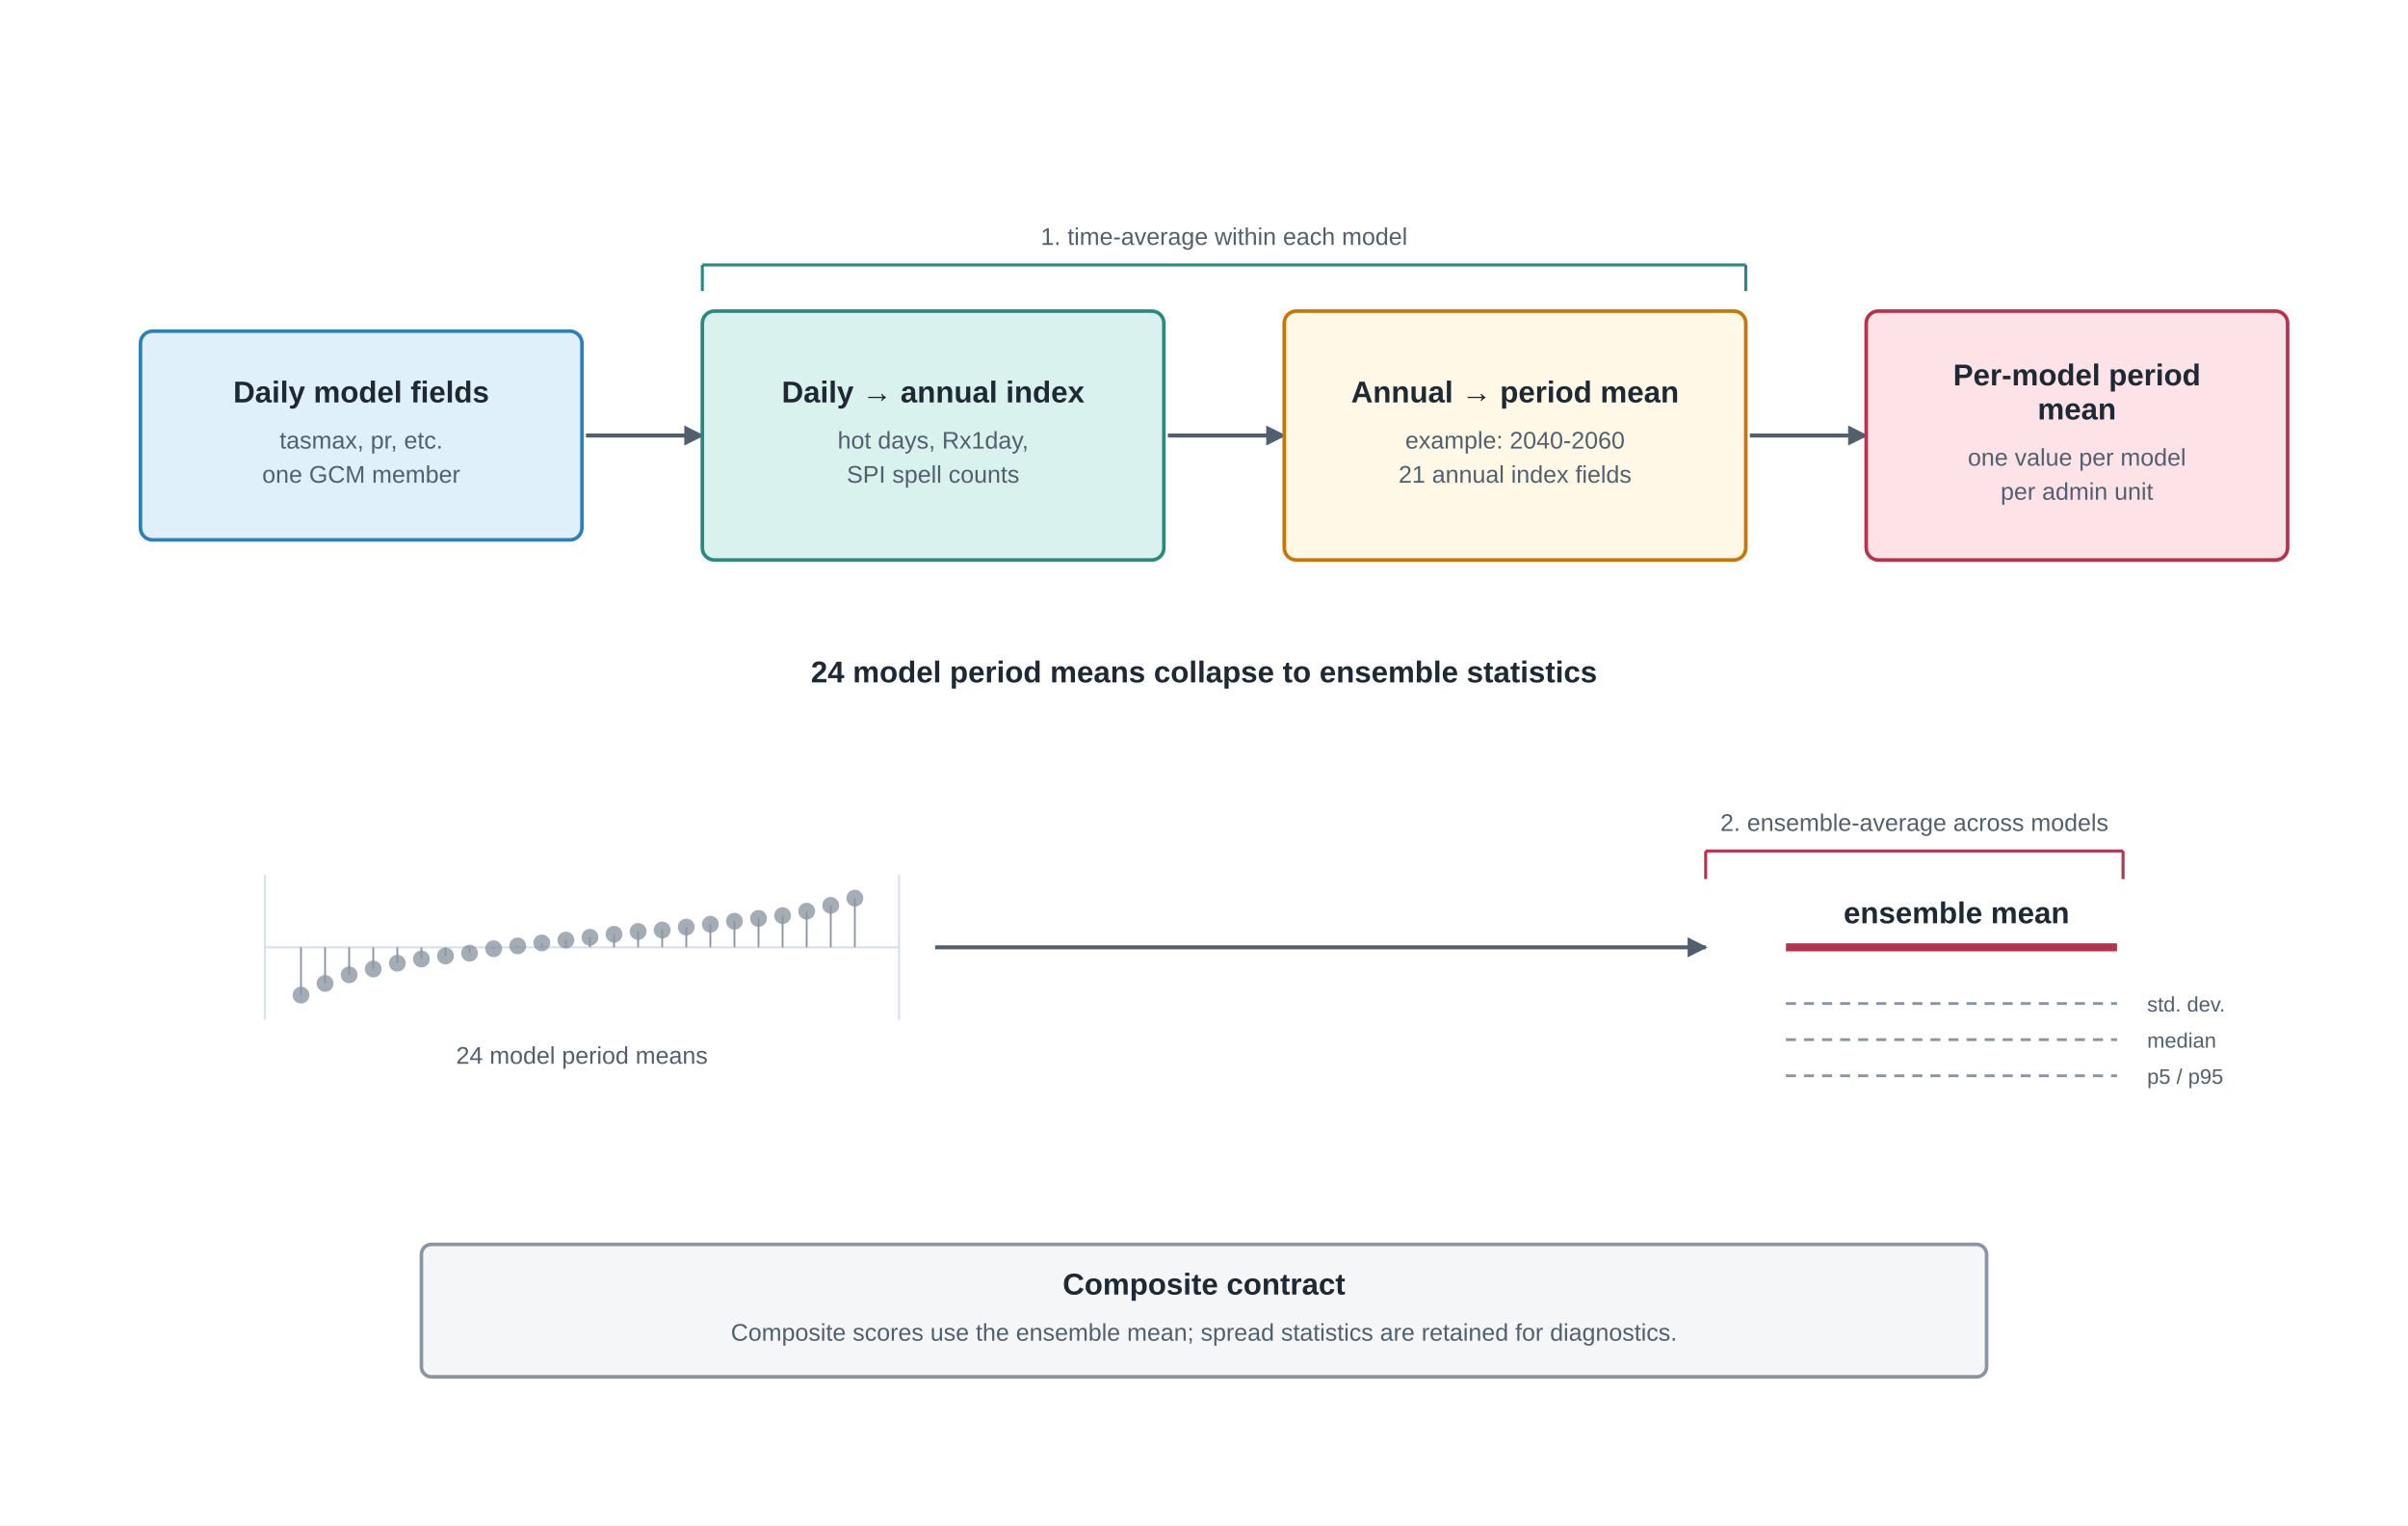
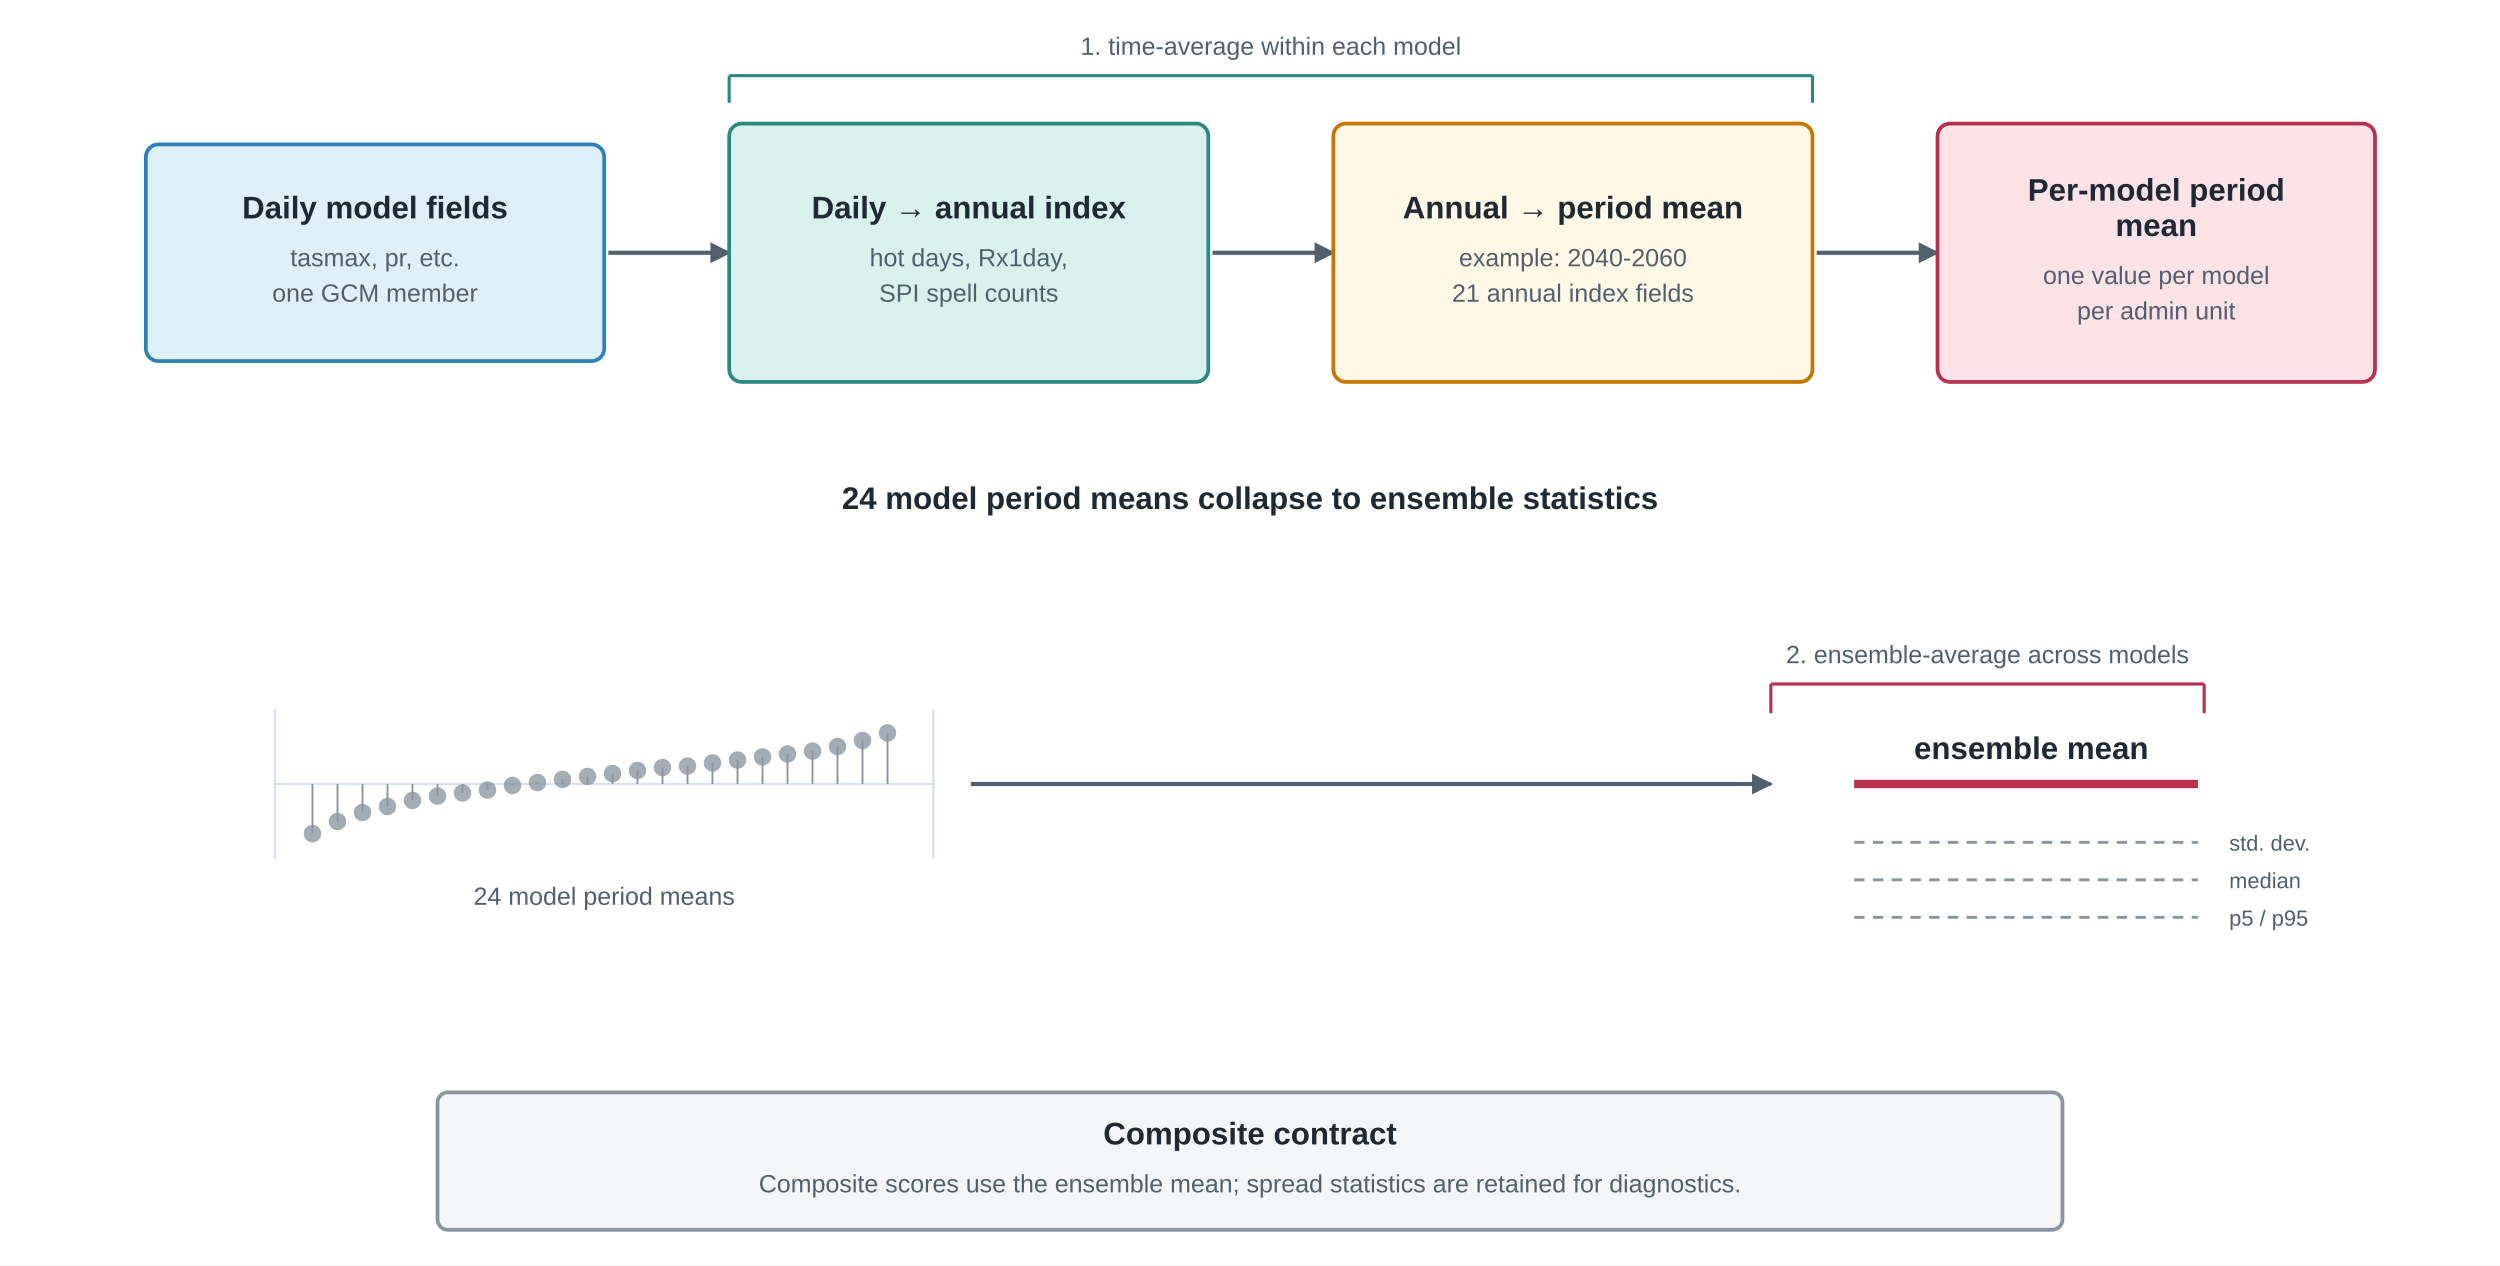
- <svg xmlns="http://www.w3.org/2000/svg" width="1200" height="760" viewBox="0 0 1200 760" role="img" aria-labelledby="title desc">
+ <svg xmlns="http://www.w3.org/2000/svg" width="1200" height="607.22" viewBox="0 95.68 1200 607.22" role="img" aria-labelledby="title desc">
  <style>
text { font-family: Arial, Helvetica, sans-serif; fill: #1f2933; }
.title { font-size: 26px; font-weight: 700; }
.subtitle { font-size: 15px; fill: #52606d; }
.label { font-size: 15px; font-weight: 700; }
.small { font-size: 12px; fill: #52606d; }
.tiny { font-size: 10.5px; fill: #52606d; }
.note { font-size: 12px; fill: #3e4c59; font-style: italic; }
.axis { stroke: #52606d; stroke-width: 1.2; }
.gridline { stroke: #d9e2ec; stroke-width: 1; }
.arrow { stroke: #52606d; stroke-width: 2.0; fill: none; marker-end: url(#arrow); }
</style>
  <defs>
    <marker id="arrow" viewBox="0 0 12 12" refX="10" refY="6" markerWidth="12" markerHeight="12" markerUnits="userSpaceOnUse" orient="auto-start-reverse">
      <path d="M 1 1 L 11 6 L 1 11 z" fill="#52606d" />
    </marker>
  </defs>
-   <rect width="1200" height="760" fill="white" />
+   <rect x="0" y="95.68" width="1200" height="607.22" fill="white" data-bg="canvas" />
  <rect x="70" y="165" width="220" height="104" rx="6" fill="#dff0fb" stroke="#2f80b7" stroke-width="1.8" class="flow-box" />
  <text x="180.0" y="200.5" class="label" text-anchor="middle" data-box="70,165,220,104">Daily model fields</text>
  <text x="180.0" y="223.5" class="small" text-anchor="middle" data-box="70,165,220,104">tasmax, pr, etc.</text>
  <text x="180.0" y="240.5" class="small" text-anchor="middle" data-box="70,165,220,104">one GCM member</text>
  <path class="arrow" d="M 292.0 217.0 L 350.0 217.0" />
  <rect x="350" y="155" width="230" height="124" rx="6" fill="#d9f2ee" stroke="#2b8a7e" stroke-width="1.8" class="flow-box" />
  <text x="465.0" y="200.5" class="label" text-anchor="middle" data-box="350,155,230,124">Daily → annual index</text>
  <text x="465.0" y="223.5" class="small" text-anchor="middle" data-box="350,155,230,124">hot days, Rx1day,</text>
  <text x="465.0" y="240.5" class="small" text-anchor="middle" data-box="350,155,230,124">SPI spell counts</text>
  <path class="arrow" d="M 582.0 217.0 L 640.0 217.0" />
  <rect x="640" y="155" width="230" height="124" rx="6" fill="#fff8e6" stroke="#c77700" stroke-width="1.8" class="flow-box" />
  <text x="755.0" y="200.5" class="label" text-anchor="middle" data-box="640,155,230,124">Annual → period mean</text>
  <text x="755.0" y="223.5" class="small" text-anchor="middle" data-box="640,155,230,124">example: 2040-2060</text>
  <text x="755.0" y="240.5" class="small" text-anchor="middle" data-box="640,155,230,124">21 annual index fields</text>
  <path class="arrow" d="M 872.0 217.0 L 930.0 217.0" />
  <rect x="930" y="155" width="210" height="124" rx="6" fill="#fde2e7" stroke="#b8324f" stroke-width="1.8" class="flow-box" />
  <text x="1035.0" y="192.0" class="label" text-anchor="middle" data-box="930,155,210,124">Per-model period</text>
  <text x="1035.0" y="209.0" class="label" text-anchor="middle" data-box="930,155,210,124">mean</text>
  <text x="1035.0" y="232.0" class="small" text-anchor="middle" data-box="930,155,210,124">one value per model</text>
  <text x="1035.0" y="249.0" class="small" text-anchor="middle" data-box="930,155,210,124">per admin unit</text>
  <line x1="350" y1="132" x2="870" y2="132" stroke="#2b8a7e" stroke-width="1.5" />
  <line x1="350" y1="132" x2="350" y2="145" stroke="#2b8a7e" stroke-width="1.5" />
  <line x1="870" y1="132" x2="870" y2="145" stroke="#2b8a7e" stroke-width="1.5" />
  <text x="610.0" y="122.0" class="small" text-anchor="middle">1. time-average within each model</text>
  <text x="600.0" y="340.0" class="label" text-anchor="middle">24 model period means collapse to ensemble statistics</text>
  <line x1="132" y1="472" x2="448" y2="472" stroke="#d9e2ec" stroke-width="1.1" />
  <line x1="132" y1="436" x2="132" y2="508" stroke="#d9e2ec" stroke-width="1.1" />
  <line x1="448" y1="436" x2="448" y2="508" stroke="#d9e2ec" stroke-width="1.1" />
  <text x="290.0" y="530.0" class="small" text-anchor="middle">24 model period means</text>
  <line x1="150" y1="472" x2="150" y2="495.76" stroke="#8b95a1" stroke-width="0.9" />
  <circle cx="150" cy="495.8" r="4.2" fill="#8b95a1" fill-opacity="0.78" />
  <line x1="162" y1="472" x2="162" y2="490.0" stroke="#8b95a1" stroke-width="0.9" />
  <circle cx="162" cy="490.0" r="4.2" fill="#8b95a1" fill-opacity="0.78" />
  <line x1="174" y1="472" x2="174" y2="485.68" stroke="#8b95a1" stroke-width="0.9" />
  <circle cx="174" cy="485.7" r="4.2" fill="#8b95a1" fill-opacity="0.78" />
  <line x1="186" y1="472" x2="186" y2="482.8" stroke="#8b95a1" stroke-width="0.9" />
  <circle cx="186" cy="482.8" r="4.2" fill="#8b95a1" fill-opacity="0.78" />
  <line x1="198" y1="472" x2="198" y2="479.92" stroke="#8b95a1" stroke-width="0.9" />
  <circle cx="198" cy="479.9" r="4.2" fill="#8b95a1" fill-opacity="0.78" />
  <line x1="210" y1="472" x2="210" y2="477.76" stroke="#8b95a1" stroke-width="0.9" />
  <circle cx="210" cy="477.8" r="4.2" fill="#8b95a1" fill-opacity="0.78" />
  <line x1="222" y1="472" x2="222" y2="476.32" stroke="#8b95a1" stroke-width="0.9" />
  <circle cx="222" cy="476.3" r="4.2" fill="#8b95a1" fill-opacity="0.78" />
  <line x1="234" y1="472" x2="234" y2="474.88" stroke="#8b95a1" stroke-width="0.9" />
  <circle cx="234" cy="474.9" r="4.2" fill="#8b95a1" fill-opacity="0.78" />
  <line x1="246" y1="472" x2="246" y2="472.72" stroke="#8b95a1" stroke-width="0.9" />
  <circle cx="246" cy="472.7" r="4.2" fill="#8b95a1" fill-opacity="0.78" />
  <line x1="258" y1="472" x2="258" y2="471.28" stroke="#8b95a1" stroke-width="0.9" />
  <circle cx="258" cy="471.3" r="4.2" fill="#8b95a1" fill-opacity="0.78" />
  <line x1="270" y1="472" x2="270" y2="469.84" stroke="#8b95a1" stroke-width="0.9" />
  <circle cx="270" cy="469.8" r="4.2" fill="#8b95a1" fill-opacity="0.78" />
  <line x1="282" y1="472" x2="282" y2="468.4" stroke="#8b95a1" stroke-width="0.9" />
  <circle cx="282" cy="468.4" r="4.2" fill="#8b95a1" fill-opacity="0.78" />
  <line x1="294" y1="472" x2="294" y2="466.96" stroke="#8b95a1" stroke-width="0.9" />
  <circle cx="294" cy="467.0" r="4.2" fill="#8b95a1" fill-opacity="0.78" />
  <line x1="306" y1="472" x2="306" y2="465.52" stroke="#8b95a1" stroke-width="0.9" />
  <circle cx="306" cy="465.5" r="4.2" fill="#8b95a1" fill-opacity="0.78" />
  <line x1="318" y1="472" x2="318" y2="464.08" stroke="#8b95a1" stroke-width="0.9" />
  <circle cx="318" cy="464.1" r="4.2" fill="#8b95a1" fill-opacity="0.78" />
  <line x1="330" y1="472" x2="330" y2="463.36" stroke="#8b95a1" stroke-width="0.9" />
  <circle cx="330" cy="463.4" r="4.2" fill="#8b95a1" fill-opacity="0.78" />
  <line x1="342" y1="472" x2="342" y2="461.92" stroke="#8b95a1" stroke-width="0.9" />
  <circle cx="342" cy="461.9" r="4.2" fill="#8b95a1" fill-opacity="0.78" />
  <line x1="354" y1="472" x2="354" y2="460.48" stroke="#8b95a1" stroke-width="0.9" />
  <circle cx="354" cy="460.5" r="4.2" fill="#8b95a1" fill-opacity="0.78" />
  <line x1="366" y1="472" x2="366" y2="459.04" stroke="#8b95a1" stroke-width="0.9" />
  <circle cx="366" cy="459.0" r="4.2" fill="#8b95a1" fill-opacity="0.78" />
  <line x1="378" y1="472" x2="378" y2="457.6" stroke="#8b95a1" stroke-width="0.9" />
  <circle cx="378" cy="457.6" r="4.2" fill="#8b95a1" fill-opacity="0.78" />
  <line x1="390" y1="472" x2="390" y2="456.16" stroke="#8b95a1" stroke-width="0.9" />
  <circle cx="390" cy="456.2" r="4.2" fill="#8b95a1" fill-opacity="0.78" />
  <line x1="402" y1="472" x2="402" y2="454.0" stroke="#8b95a1" stroke-width="0.9" />
  <circle cx="402" cy="454.0" r="4.2" fill="#8b95a1" fill-opacity="0.78" />
  <line x1="414" y1="472" x2="414" y2="451.12" stroke="#8b95a1" stroke-width="0.9" />
  <circle cx="414" cy="451.1" r="4.2" fill="#8b95a1" fill-opacity="0.78" />
  <line x1="426" y1="472" x2="426" y2="447.52" stroke="#8b95a1" stroke-width="0.9" />
  <circle cx="426" cy="447.5" r="4.2" fill="#8b95a1" fill-opacity="0.78" />
  <path class="arrow" d="M 466.0 472.0 L 850.0 472.0" />
  <line x1="890" y1="472" x2="1055" y2="472" stroke="#b8324f" stroke-width="4.0" />
  <text x="975.0" y="460.0" class="label" text-anchor="middle">ensemble mean</text>
  <line x1="890" y1="500" x2="1055" y2="500" stroke="#8b95a1" stroke-width="1.4" stroke-dasharray="5 4" />
  <text x="1070.0" y="504.0" class="tiny" text-anchor="start">std. dev.</text>
  <line x1="890" y1="518" x2="1055" y2="518" stroke="#8b95a1" stroke-width="1.4" stroke-dasharray="5 4" />
  <text x="1070.0" y="522.0" class="tiny" text-anchor="start">median</text>
  <line x1="890" y1="536" x2="1055" y2="536" stroke="#8b95a1" stroke-width="1.4" stroke-dasharray="5 4" />
  <text x="1070.0" y="540.0" class="tiny" text-anchor="start">p5 / p95</text>
  <line x1="850" y1="424" x2="1058" y2="424" stroke="#b8324f" stroke-width="1.5" />
  <line x1="850" y1="424" x2="850" y2="438" stroke="#b8324f" stroke-width="1.5" />
  <line x1="1058" y1="424" x2="1058" y2="438" stroke="#b8324f" stroke-width="1.5" />
  <text x="954.0" y="414.0" class="small" text-anchor="middle">2. ensemble-average across models</text>
  <rect x="210" y="620" width="780" height="66" rx="5" fill="#f4f6f8" stroke="#8b95a1" stroke-width="1.8" class="flow-box" />
  <text x="600.0" y="645.0" class="label" text-anchor="middle" data-box="210,620,780,66">Composite contract</text>
  <text x="600.0" y="668.0" class="small" text-anchor="middle" data-box="210,620,780,66">Composite scores use the ensemble mean; spread statistics are retained for diagnostics.</text>
</svg>
